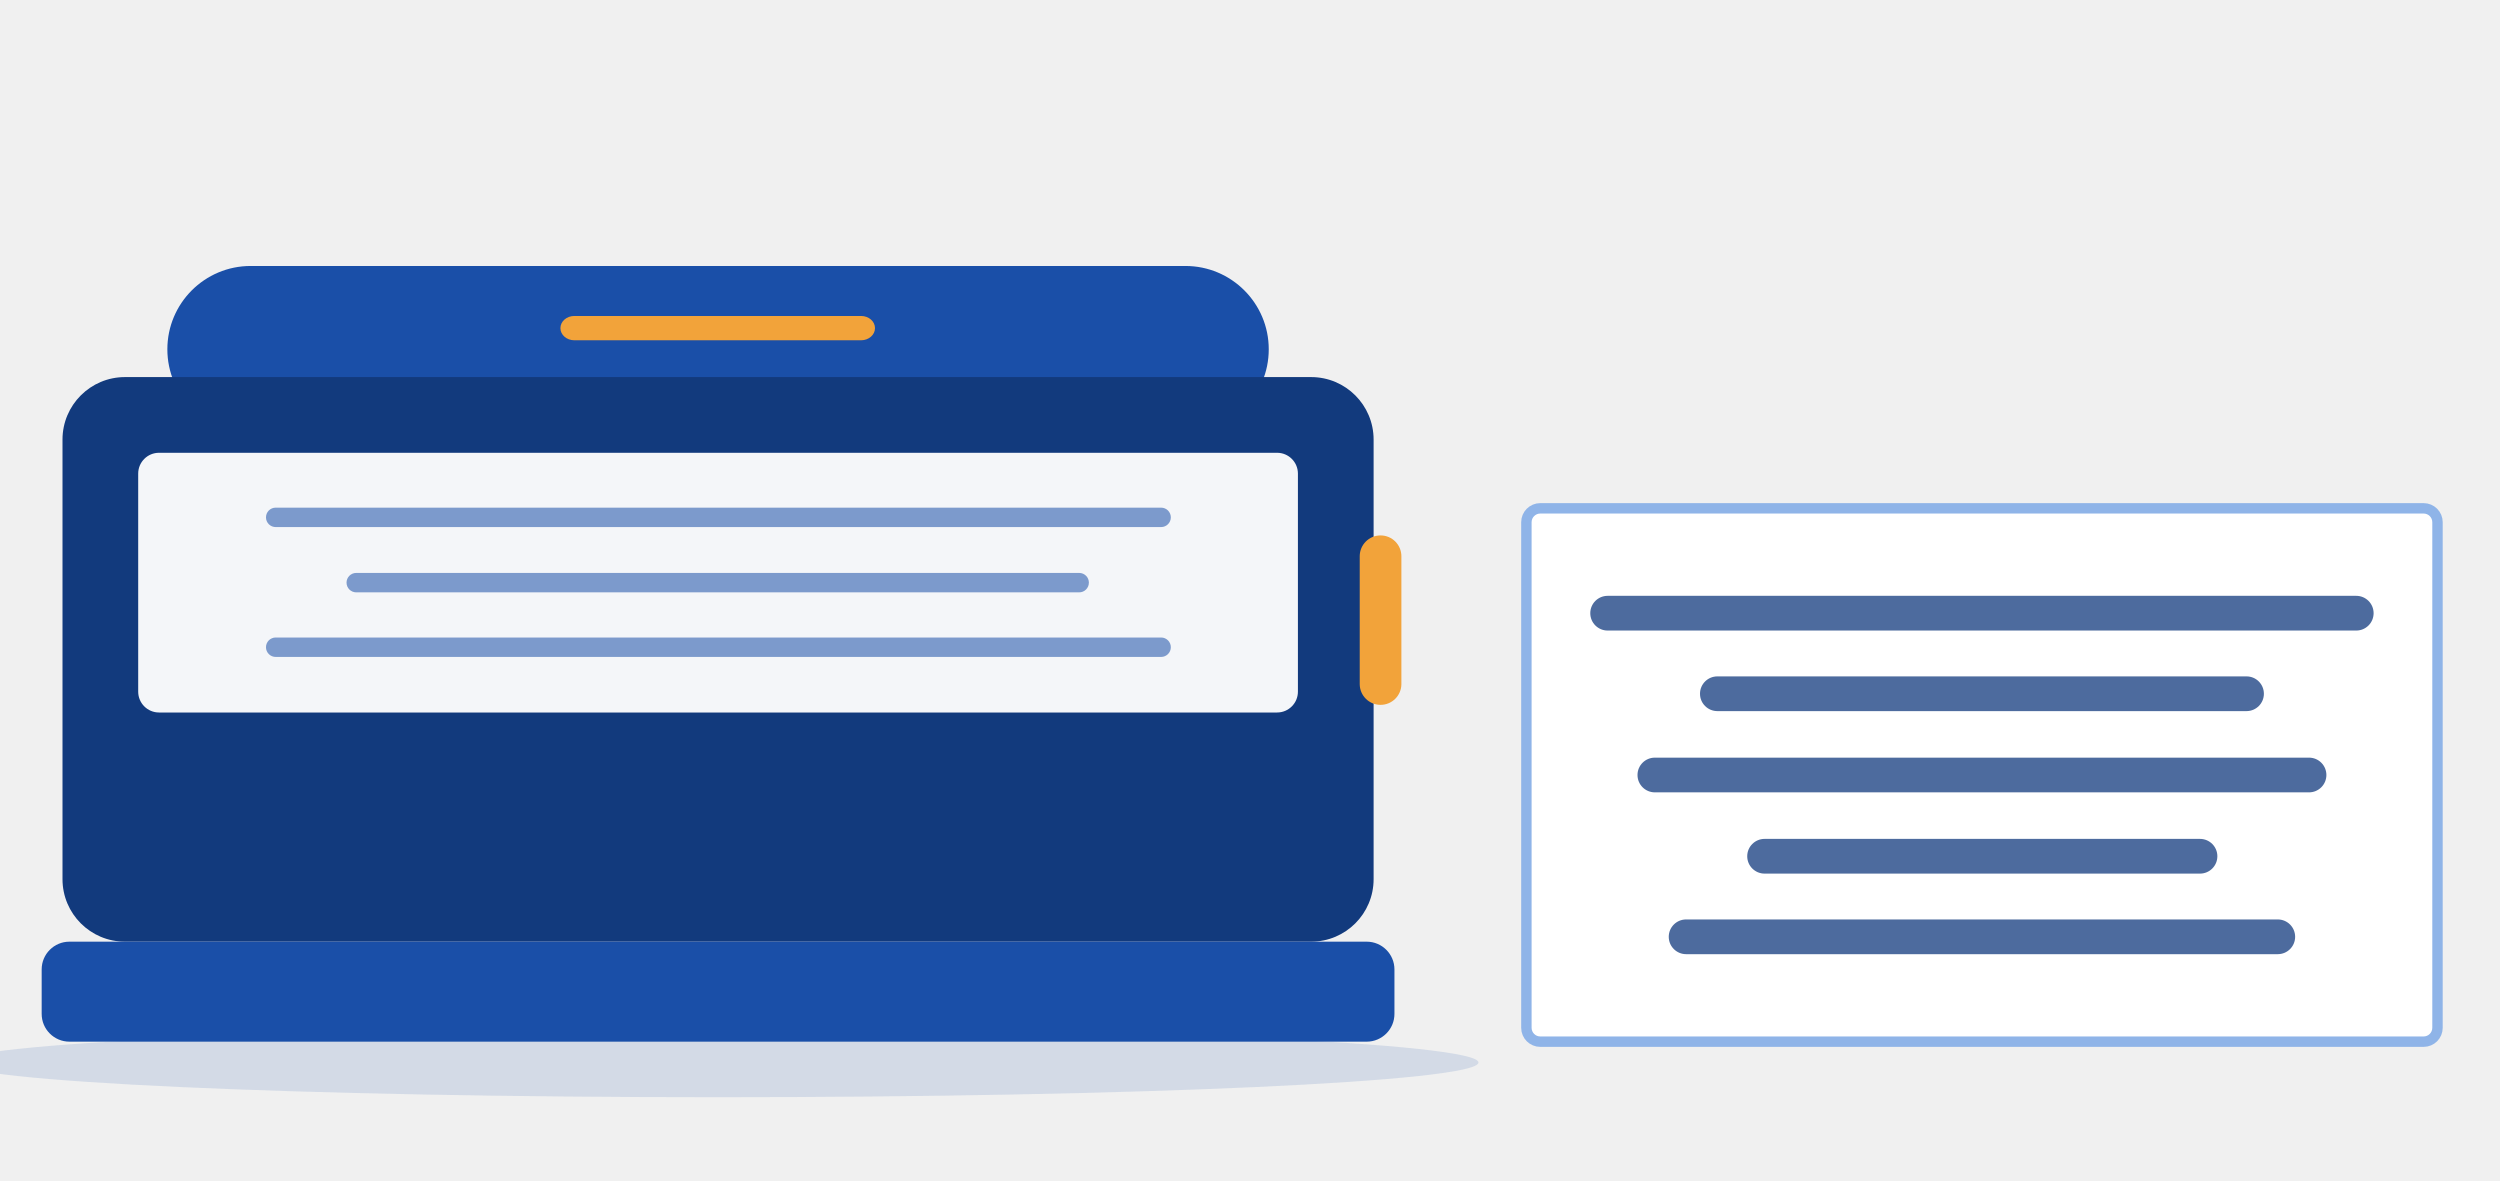
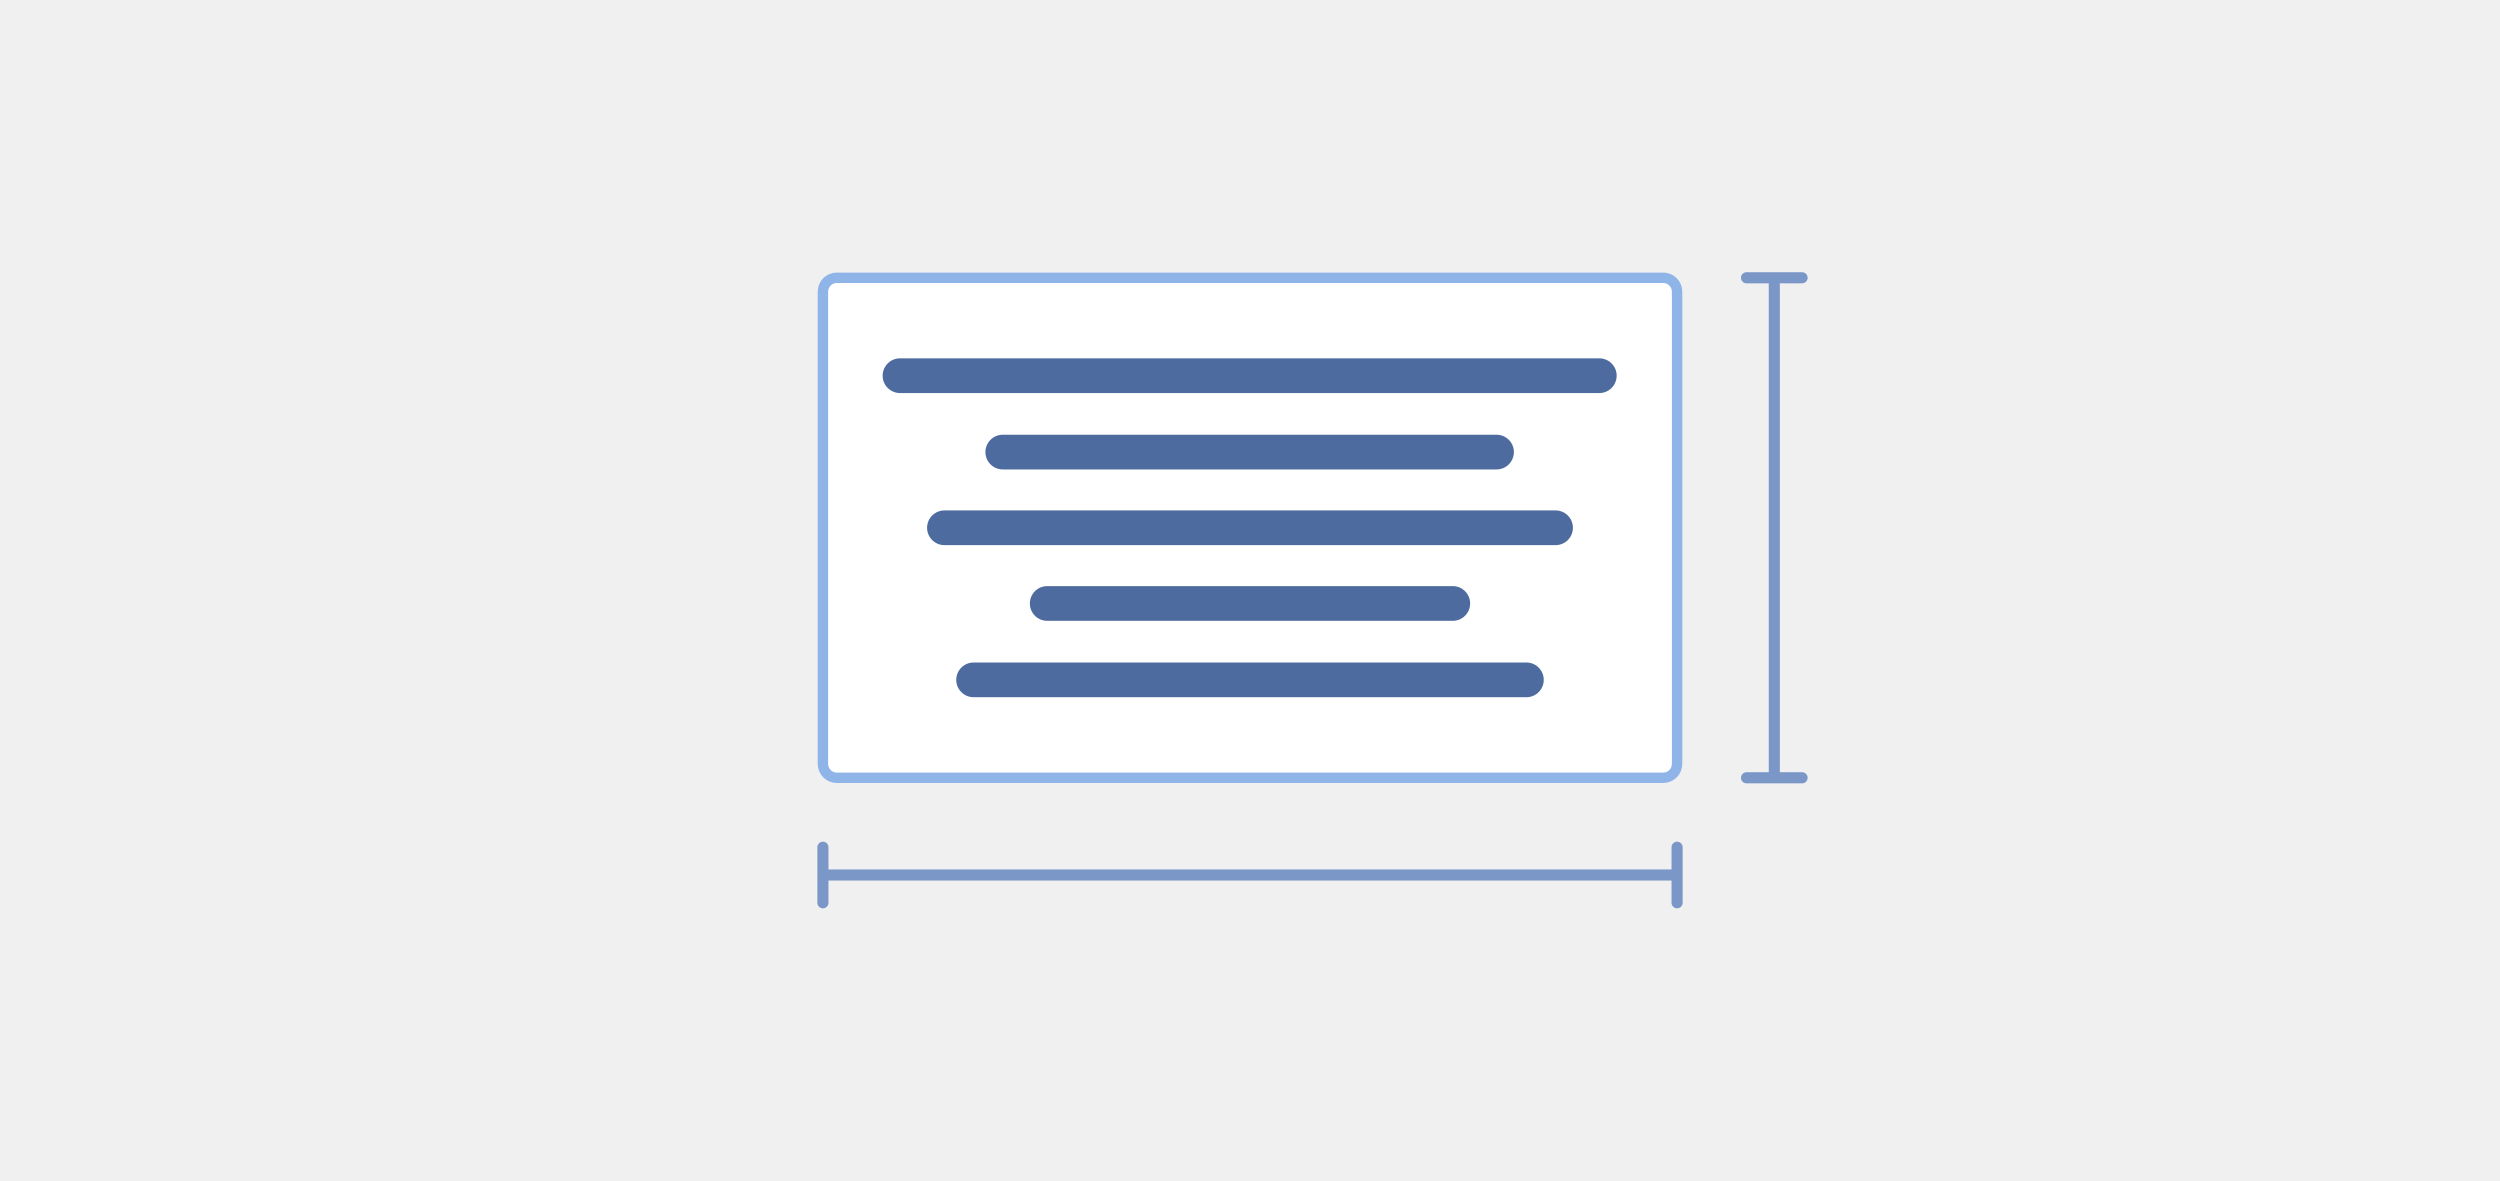
<svg xmlns="http://www.w3.org/2000/svg" viewBox="0 0 360 170" width="360" height="170">
-   <ellipse cx="103.4" cy="153" rx="109.5" ry="5" fill="#1a4fa8" opacity=".14" />
-   <rect x="24.1" y="38.3" width="158.6" height="24.0" rx="12.0" fill="#1a4fa8" />
-   <rect x="9.0" y="54.3" width="188.8" height="81.3" rx="9.0" fill="#123a7d" />
-   <rect x="80.7" y="45.5" width="45.3" height="3.5" rx="2" fill="#f2a33a" />
-   <rect x="19.9" y="65.2" width="167.0" height="37.4" rx="3" fill="#ffffff" opacity=".95" />
-   <rect x="38.3" y="73.1" width="130.3" height="2.8" rx="1.4" fill="#1a4fa8" opacity=".55" />
-   <rect x="49.9" y="82.5" width="106.9" height="2.8" rx="1.4" fill="#1a4fa8" opacity=".55" />
-   <rect x="38.3" y="91.8" width="130.3" height="2.8" rx="1.4" fill="#1a4fa8" opacity=".55" />
-   <rect x="195.8" y="77.1" width="6" height="24.4" rx="3" fill="#f2a33a" />
-   <rect x="6.0" y="135.6" width="194.8" height="14.4" rx="4" fill="#1a4fa8" />
-   <rect x="219.8" y="73.2" width="131.2" height="76.8" rx="2" fill="#ffffff" stroke="#8fb4e8" stroke-width="1.5" />
-   <rect x="229.0" y="85.8" width="112.8" height="5.0" rx="2.5" fill="#123a7d" opacity=".75" />
-   <rect x="244.8" y="97.4" width="81.2" height="5.0" rx="2.5" fill="#123a7d" opacity=".75" />
-   <rect x="235.8" y="109.1" width="99.2" height="5.0" rx="2.5" fill="#123a7d" opacity=".75" />
-   <rect x="251.6" y="120.8" width="67.7" height="5.0" rx="2.5" fill="#123a7d" opacity=".75" />
-   <rect x="240.3" y="132.4" width="90.2" height="5.0" rx="2.5" fill="#123a7d" opacity=".75" />
+   <rect x="118.5" y="40.0" width="123.0" height="72.0" rx="2" fill="#ffffff" stroke="#8fb4e8" stroke-width="1.5" />
+   <rect x="127.1" y="51.6" width="105.7" height="5.0" rx="2.5" fill="#123a7d" opacity=".75" />
+   <rect x="141.9" y="62.6" width="76.1" height="5.0" rx="2.5" fill="#123a7d" opacity=".75" />
+   <rect x="133.5" y="73.5" width="93.0" height="5.0" rx="2.5" fill="#123a7d" opacity=".75" />
+   <rect x="148.3" y="84.4" width="63.4" height="5.0" rx="2.5" fill="#123a7d" opacity=".75" />
+   <rect x="137.7" y="95.4" width="84.6" height="5.0" rx="2.5" fill="#123a7d" opacity=".75" />
+   <path d="M118.5,126.0 H241.5 M118.5,122.0 V130.0 M241.5,122.0 V130.0" stroke="#1a4fa8" stroke-width="1.6" stroke-linecap="round" fill="none" opacity=".55" />
+   <path d="M255.5,40.0 V112.0 M251.5,40.0 H259.5 M251.5,112.0 H259.5" stroke="#1a4fa8" stroke-width="1.6" stroke-linecap="round" fill="none" opacity=".55" />
</svg>
